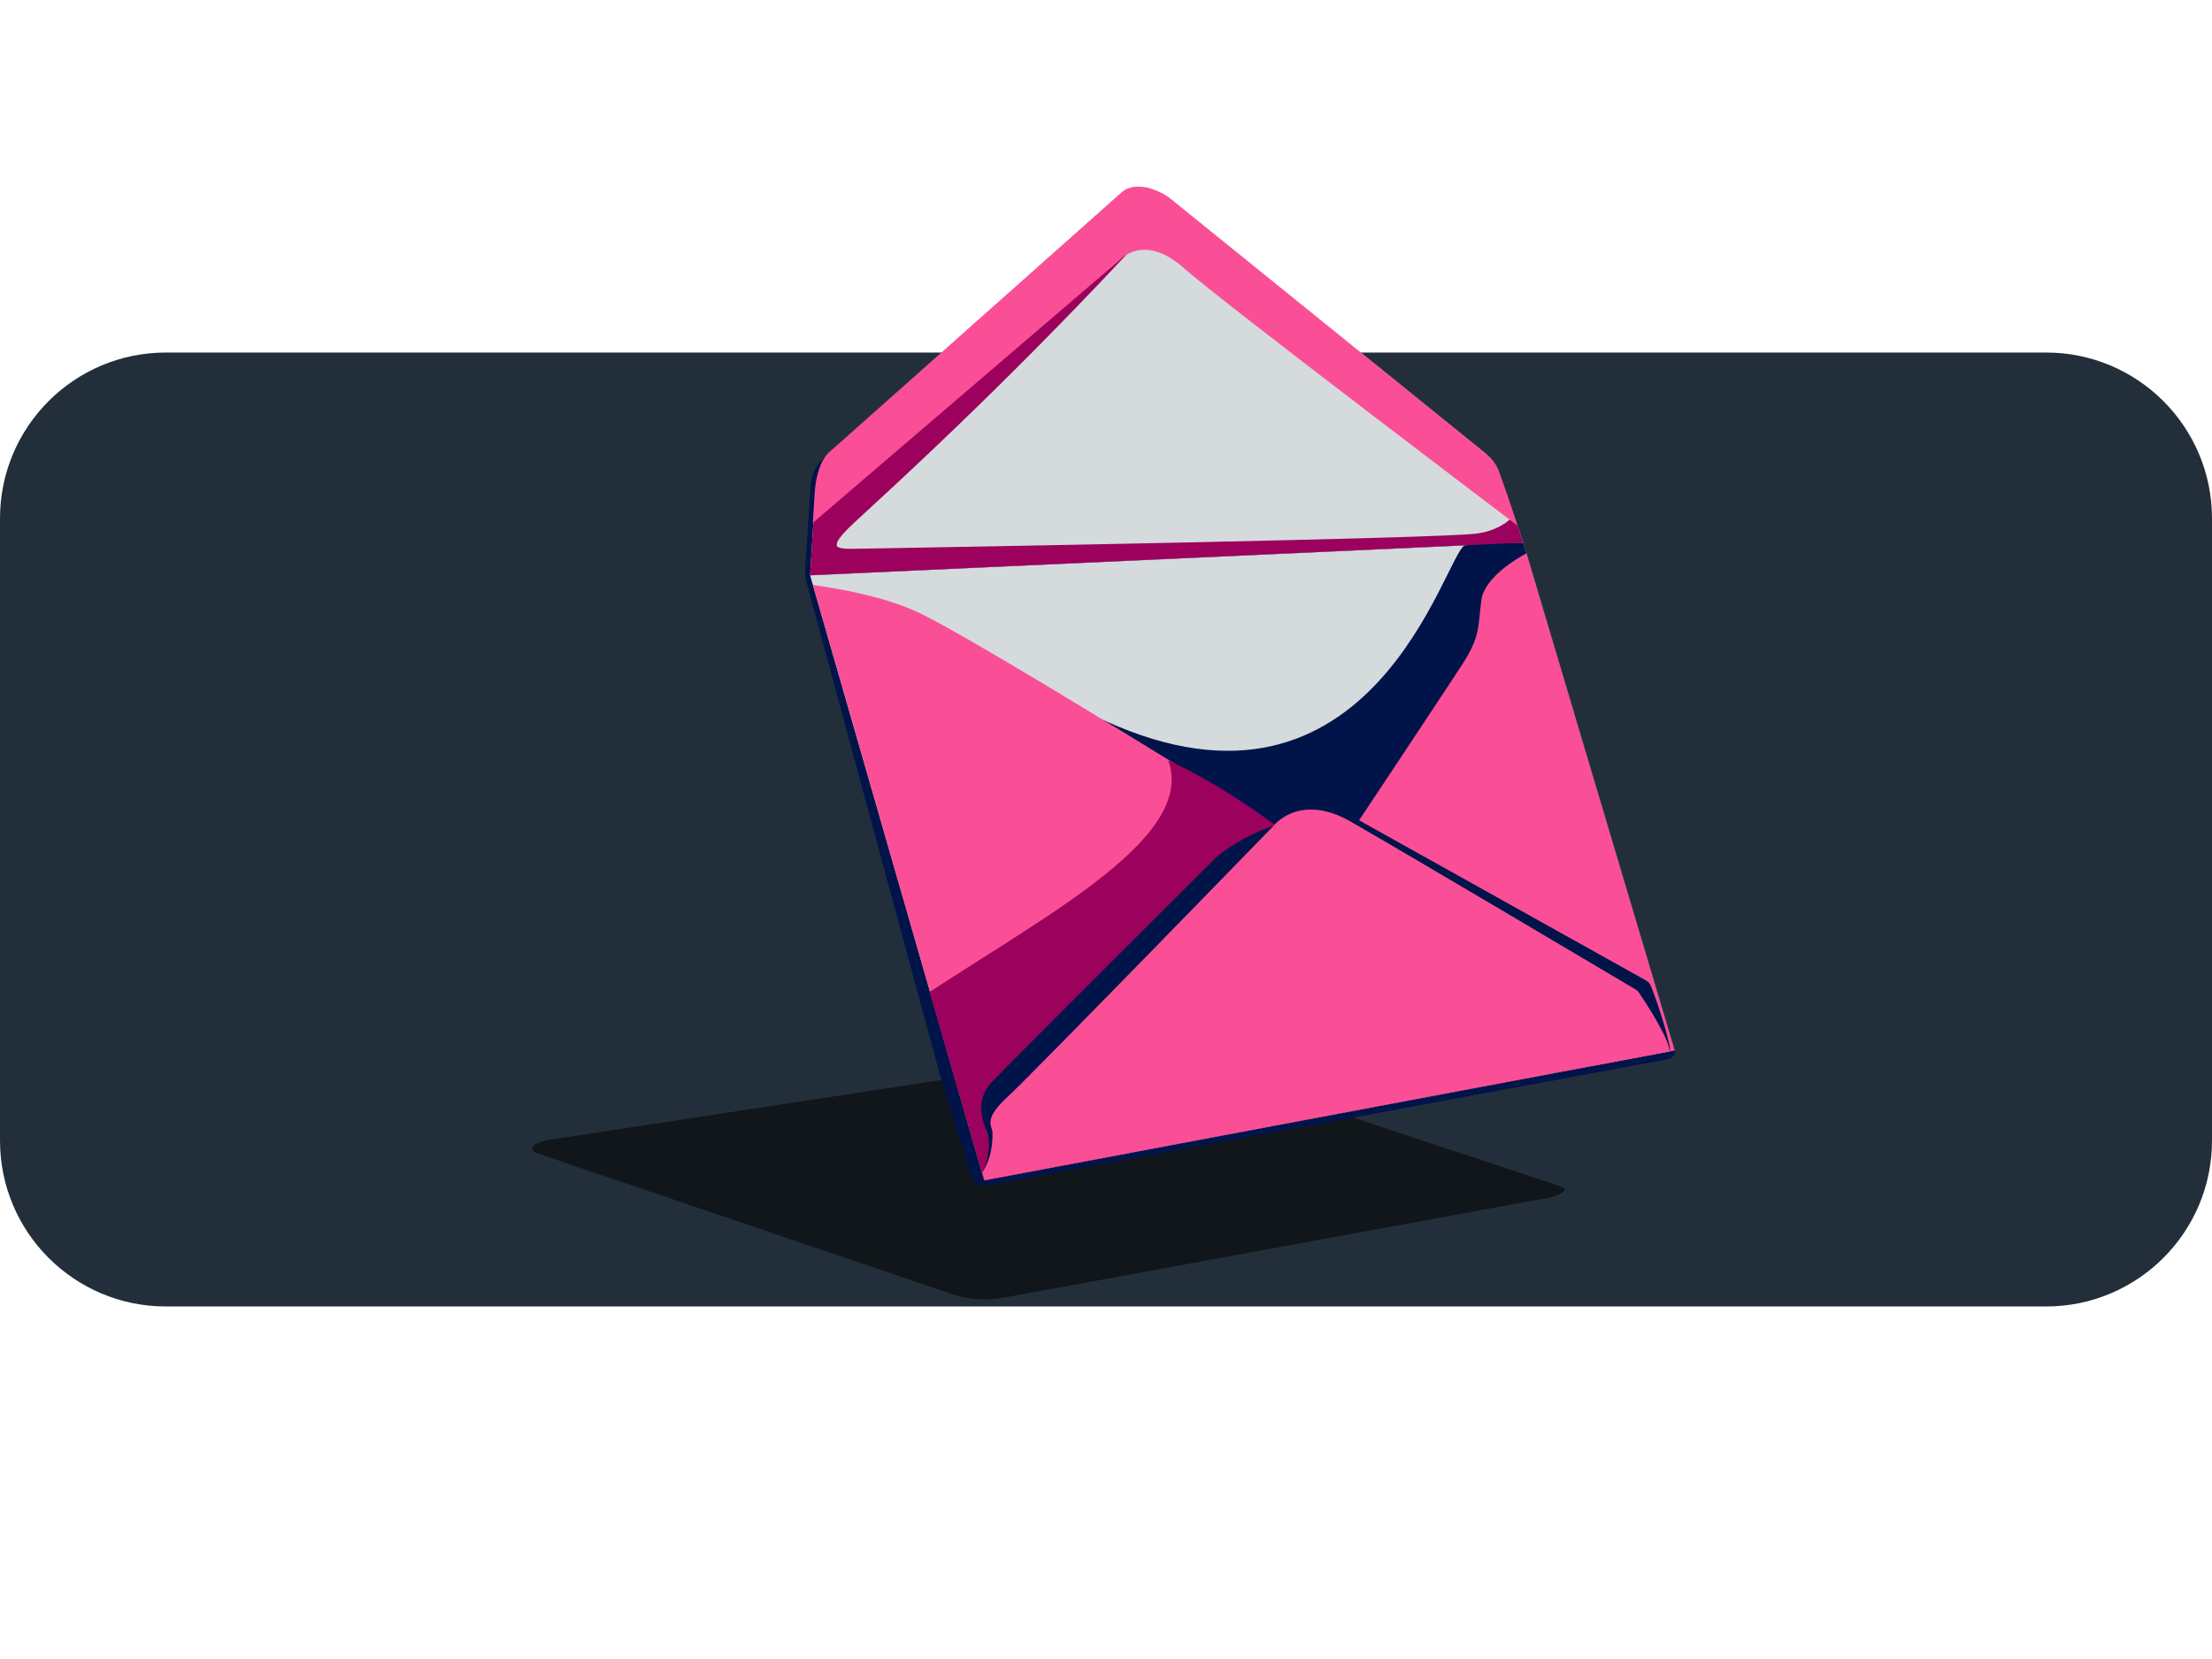
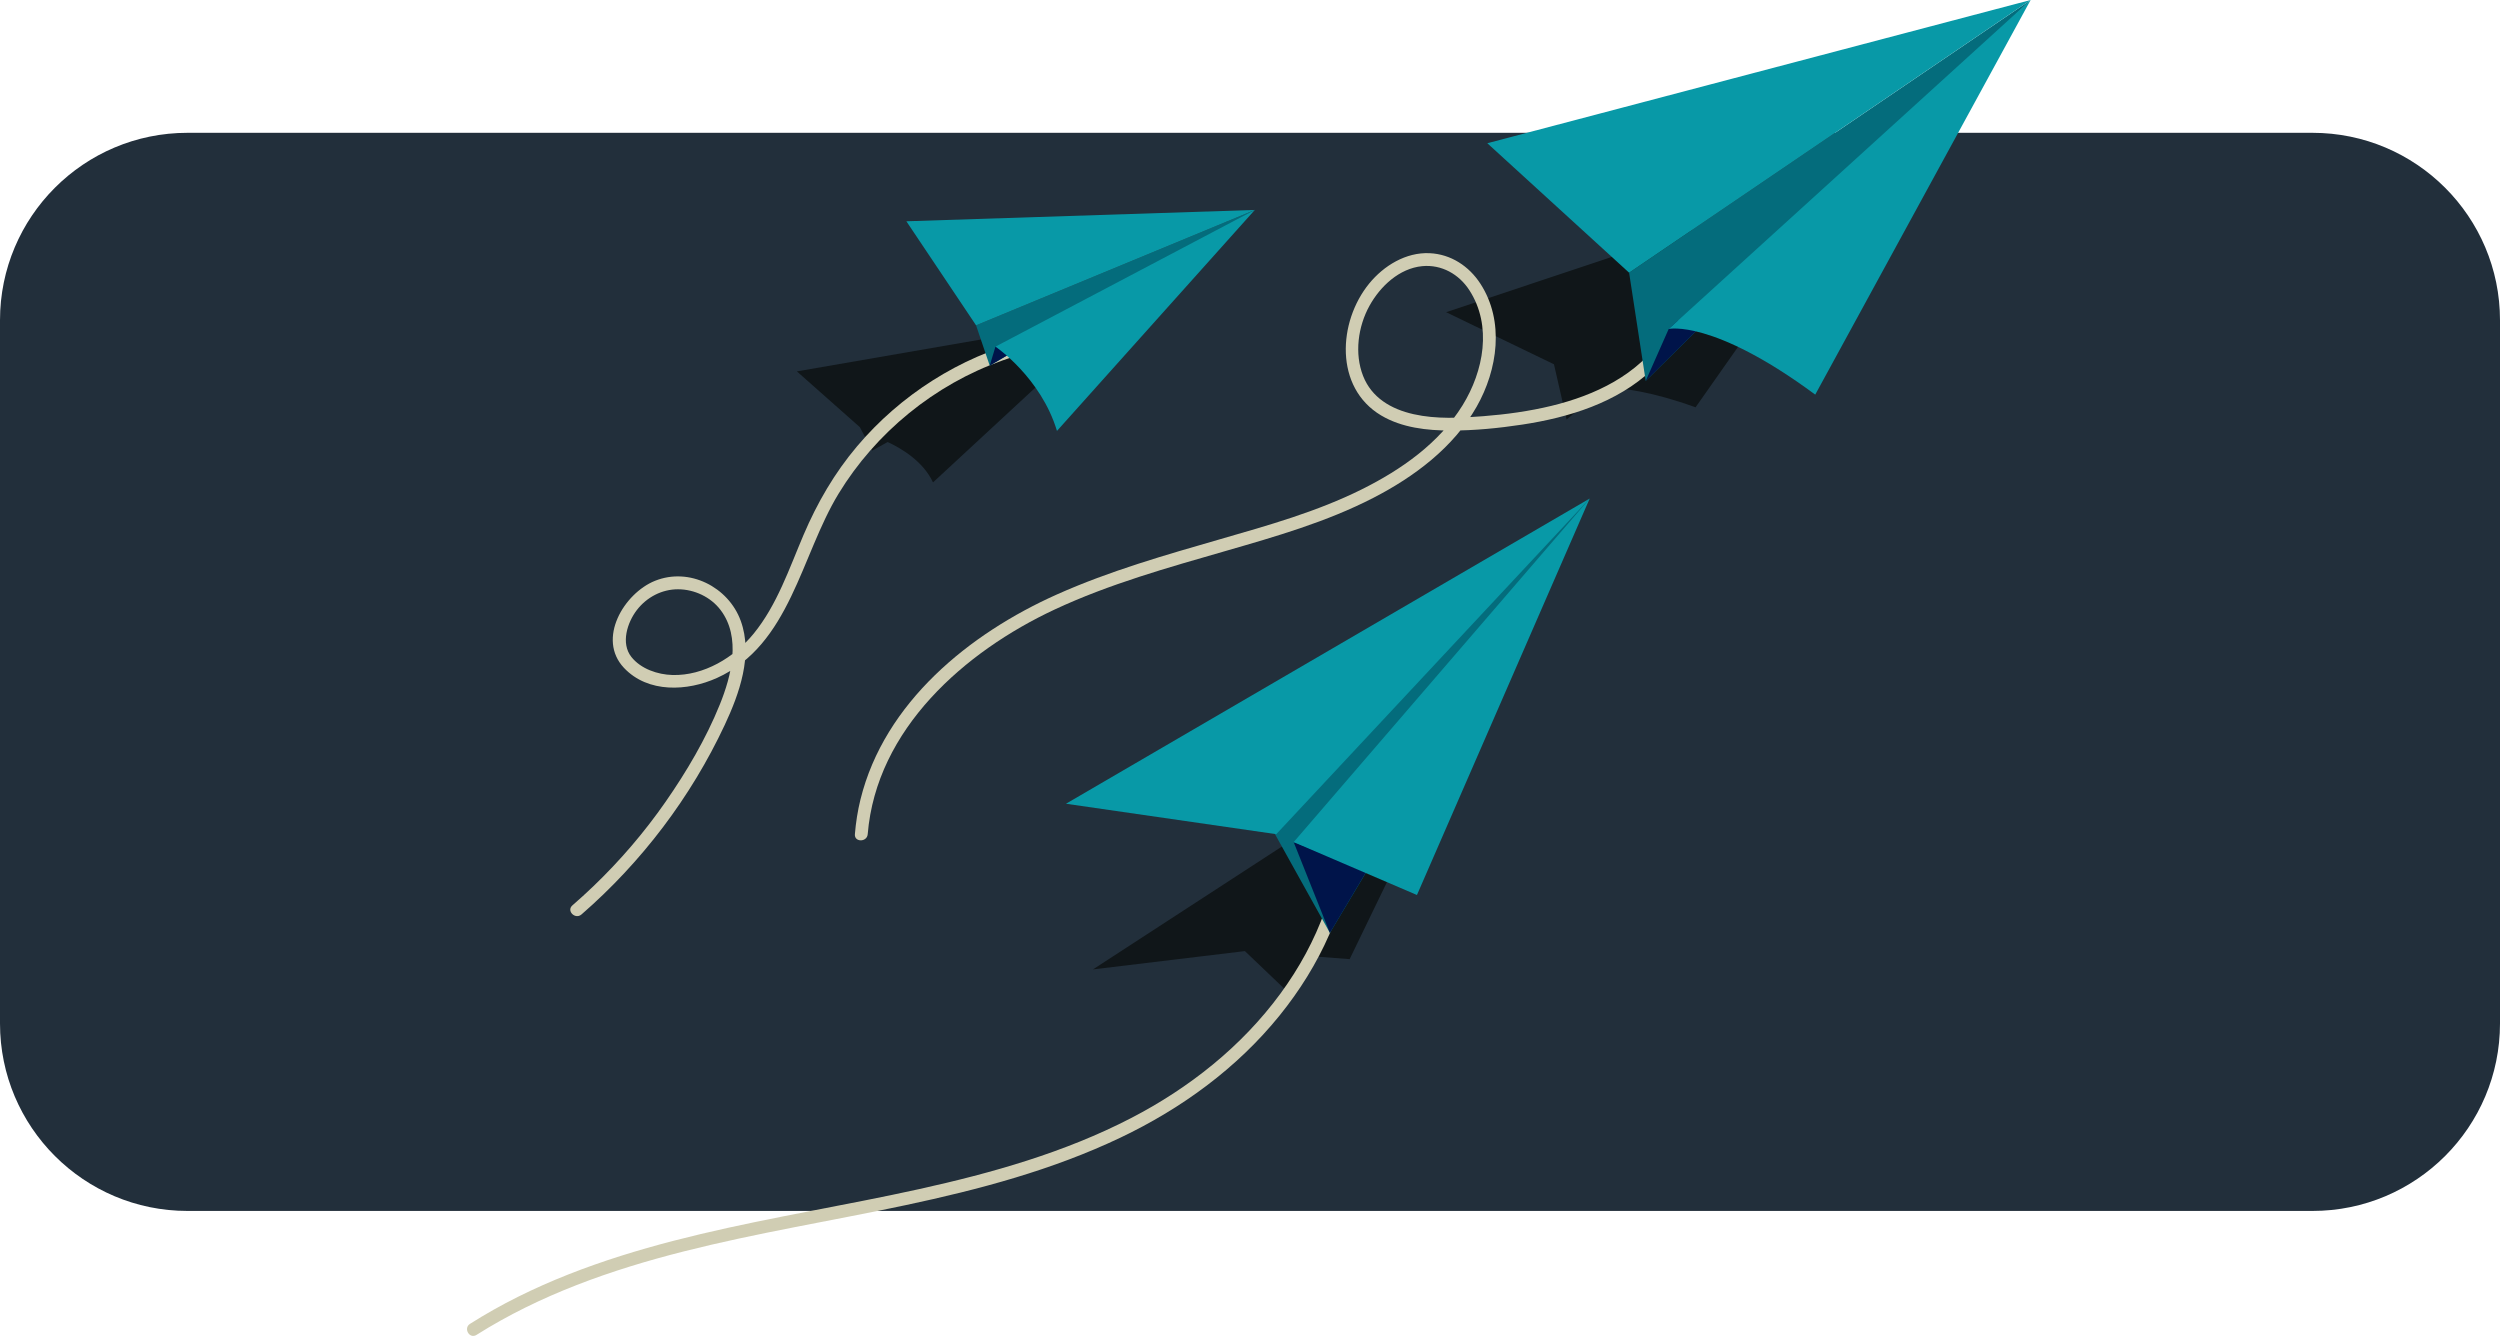
- <svg xmlns="http://www.w3.org/2000/svg" width="320" height="240" viewBox="0 0 320 240" fill="none">
-   <rect y="51" width="320" height="138" rx="24" fill="#222F3B" />
-   <path d="M226.053 171.731L166.013 151.771C165.883 151.731 165.753 151.711 165.623 151.741L80.603 164.721C76.783 165.161 76.423 166.231 77.583 166.791L137.733 187.211C140.083 188.011 142.583 188.201 145.023 187.761L222.653 173.521C226.183 173.051 226.893 172.001 226.053 171.731Z" fill="#101619" />
-   <path d="M241.362 153.193C242.032 153.073 242.442 152.393 242.242 151.743L227.812 103.323C227.812 103.323 227.792 103.243 227.772 103.203L222.792 86.724C222.792 86.724 222.772 86.663 222.762 86.633L220.702 79.803L217.182 69.734C217.112 69.543 217.022 69.353 216.932 69.174C216.932 69.174 216.932 69.153 216.932 69.144C216.832 68.933 216.722 68.734 216.602 68.543C216.572 68.493 216.542 68.454 216.512 68.403C216.402 68.234 216.292 68.073 216.162 67.913C216.092 67.814 216.002 67.724 215.922 67.633C215.822 67.523 215.732 67.403 215.622 67.293C215.422 67.084 215.202 66.883 214.972 66.704L168.232 29.373C168.232 29.373 167.692 28.994 166.872 28.613C166.602 28.483 166.292 28.363 165.962 28.253C164.982 27.913 163.802 27.703 162.672 28.003C162.302 28.104 161.932 28.253 161.582 28.483L138.742 48.834L126.942 59.343L119.222 66.224C118.172 67.163 117.482 68.444 117.292 69.844L116.482 82.243C116.432 82.944 116.502 83.633 116.692 84.314L135.892 155.213L140.542 170.233C140.822 171.143 141.742 171.703 142.682 171.523L241.362 153.213V153.193Z" fill="#00144A" />
-   <path d="M117.193 83.232L142.403 170.752L242.273 151.962L220.373 78.512L117.193 83.232Z" fill="#D5DADD" />
-   <path d="M162.523 27.612L119.993 66.002C119.083 66.822 118.493 67.912 118.293 69.152C118.113 70.292 117.913 71.672 117.863 72.472C117.763 74.172 117.193 83.222 117.193 83.222L220.373 78.502L216.933 68.512C216.543 67.372 215.783 66.312 214.763 65.492L169.023 28.502C169.023 28.502 165.263 25.832 162.513 27.612H162.523Z" fill="#D5DADD" />
-   <path d="M220.373 78.512C220.373 78.512 212.933 78.512 211.913 78.902C209.073 79.962 198.703 122.012 159.783 104.242C155.533 102.302 174.863 127.012 172.033 129.712C170.623 131.062 169.053 132.272 167.363 133.332C166.553 133.832 165.483 134.152 164.723 134.642C163.873 135.192 164.013 135.472 163.743 136.592C163.363 138.152 162.253 139.332 161.023 140.302C158.623 142.192 155.683 143.432 153.033 145.012C149.123 147.352 145.203 149.622 141.033 151.612C139.823 152.182 138.613 152.752 137.383 153.282L142.413 170.752L242.273 151.972C242.273 151.972 220.403 78.612 220.373 78.522V78.512Z" fill="#00144A" />
-   <path d="M216.923 68.532C216.853 68.342 216.763 68.162 216.683 67.972C216.443 68.732 216.003 69.382 215.183 69.822C214.503 70.192 219.158 74.992 218.378 75.192C216.933 76.432 215.183 76.975 213.643 77.186C208.413 77.899 139.369 79.121 123.313 79.397C120.526 79.445 121.084 78.745 121.084 78.745C121.084 78.745 120.684 78.284 123.614 75.576C129.426 70.205 144.341 56.701 162.913 36.882C162.163 34.842 135.163 61.282 133.033 60.282C131.593 59.602 130.123 58.792 128.623 58.202L119.993 65.992C119.713 66.242 119.483 66.502 119.263 66.802C118.553 67.792 118.233 68.772 118.083 70.522C117.983 71.262 117.893 71.972 117.863 72.472C117.763 74.172 117.193 83.222 117.193 83.222L220.373 78.502L216.933 68.512L216.923 68.532Z" fill="#9B015D" />
-   <path d="M142.404 170.753L163.614 166.763L185.264 119.963C185.264 119.963 140.884 92.233 132.554 88.463C127.884 86.353 121.934 85.223 117.604 84.633L142.383 170.753H142.404Z" fill="#FA4F96" />
-   <path d="M142.403 170.752L163.613 166.762L185.263 119.962C185.263 119.962 177.33 113.77 169 110C173 121 152 132 134.5 143.5L142.387 170.752H142.403Z" fill="#9B015D" />
-   <path d="M220.823 80.041C219.243 80.901 214.693 83.631 214.293 86.871C213.803 90.811 214.123 92.121 211.533 96.131C208.943 100.131 193.443 123.441 193.443 123.441L230.043 154.261L242.263 151.961L220.823 80.031V80.041Z" fill="#FA4F96" />
-   <path d="M214.753 65.463L169.023 28.502C169.023 28.502 165.263 25.832 162.513 27.612L119.944 65.432C118.616 66.628 117.998 69.125 117.867 71.182L117.594 75.628L161.913 37.682C161.913 37.682 165.363 33.582 171.213 38.742C177.063 43.902 219.521 76.029 219.521 76.029L218.147 71.885L216.753 67.953C216.32 66.944 215.583 66.133 214.753 65.463Z" fill="#FA4F96" />
-   <path d="M241.583 151.671C241.212 149.257 239.381 143.848 238.716 142.406C238.556 142.166 238.336 141.956 238.086 141.816L195.879 118.257C183.919 116.777 175.932 124.048 175.932 124.048C175.932 124.048 147.795 152.025 143.8 156.228C140.93 158.868 142.159 162.111 142.529 163.071C142.649 163.371 142.775 163.612 142.869 163.944C143.341 165.595 142.854 168.491 142.094 169.651L142.413 170.751L241.573 152.021V151.671H241.583Z" fill="#00144A" />
-   <path d="M241.532 152.091C241.472 150.231 238.092 145.071 237.152 143.671C236.992 143.431 236.792 143.241 236.552 143.101C232.922 140.951 203.102 123.261 195.382 118.851C187.946 114.603 184.232 119.481 184.232 119.481C184.232 119.481 149.332 155.391 145.732 158.711C142.902 161.321 143.206 162.357 143.412 163.131C143.494 163.437 143.562 163.561 143.572 163.791C143.672 166.571 142.852 168.491 142.082 169.661L142.392 170.751L241.522 152.111H241.532V152.091Z" fill="#FA4F96" />
+ <svg xmlns="http://www.w3.org/2000/svg" width="320" height="171" viewBox="0 0 320 171" fill="none">
+   <rect y="17" width="320" height="138" rx="24" fill="#222F3B" />
+   <path d="M238.001 22.308L185.102 39.961L198.908 46.63L200.524 53.7L205.401 49.615C207.67 49.643 211.465 50.121 217.03 52.138L238.001 22.308Z" fill="#101619" />
+   <path d="M102 47.538L110.064 54.68L111.643 57.678L113.615 56.578C115.296 57.351 118.153 59.006 119.425 61.748L142.315 40.552L102 47.537V47.538Z" fill="#101619" />
+   <path d="M159.347 121.74L164.879 127.021L167.918 122.4L172.755 122.77L186.929 93.5L139.897 124.084L159.347 121.74Z" fill="#101619" />
+   <path d="M212.886 43.092C209.642 48.005 204.157 50.597 198.594 51.947C195.722 52.645 192.786 53.042 189.84 53.275C186.896 53.506 183.852 53.669 180.947 53.018C178.043 52.368 175.564 50.892 174.476 48.121C173.349 45.249 173.827 41.785 175.301 39.126C176.671 36.652 179.109 34.348 182.045 34.068C184.519 33.832 186.753 35.096 188.079 37.147C191.027 41.705 189.901 47.508 187.21 51.876C184.215 56.736 179.353 60.121 174.326 62.628C168.578 65.493 162.373 67.23 156.226 69.005C149.146 71.048 142.034 73.077 135.29 76.088C124.085 81.094 113.22 89.896 110.144 102.316C109.781 103.78 109.55 105.274 109.426 106.777C109.339 107.83 110.98 107.824 111.067 106.777C112.171 93.312 123.48 83.4 134.99 78.021C142.001 74.745 149.489 72.658 156.901 70.519C163.331 68.662 169.802 66.808 175.777 63.731C181.033 61.022 186.042 57.284 189.009 52.062C191.704 47.319 192.604 41.125 189.496 36.322C188.039 34.068 185.714 32.535 182.996 32.408C179.962 32.267 177.123 34.007 175.255 36.295C171.254 41.195 170.788 49.602 176.782 53.174C179.43 54.752 182.658 55.108 185.682 55.111C188.746 55.112 191.836 54.806 194.863 54.346C200.817 53.439 206.977 51.55 211.454 47.334C212.536 46.316 213.484 45.163 214.301 43.924C214.884 43.041 213.465 42.218 212.884 43.096L212.886 43.092Z" fill="#D0CDB3" />
+   <path d="M171.604 104.739C171.731 112.889 168.676 120.661 163.901 127.175C158.929 133.956 152.213 139.267 144.778 143.115C136.265 147.521 126.967 150.144 117.646 152.206C108.324 154.268 98.941 155.761 89.677 157.962C80.51 160.14 71.408 163.018 63.163 167.657C62.147 168.229 61.146 168.829 60.161 169.452C59.27 170.014 60.093 171.435 60.989 170.869C69.117 165.732 78.24 162.534 87.517 160.183C96.898 157.805 106.461 156.27 115.92 154.259C125.331 152.257 134.712 149.769 143.427 145.614C151.226 141.897 158.328 136.736 163.782 129.992C168.905 123.657 172.521 116.033 173.152 107.839C173.232 106.808 173.258 105.772 173.243 104.739C173.228 103.705 171.585 103.68 171.601 104.739H171.604Z" fill="#D0CDB3" />
+   <path d="M74.427 117.053C82.127 110.357 88.431 102.049 92.76 92.806C94.631 88.812 96.413 83.847 94.814 79.464C93.233 75.129 88.23 72.578 83.839 74.345C79.877 75.94 76.372 81.778 79.869 85.489C82.944 88.751 87.994 88.486 91.767 86.78C101.139 82.542 102.497 71.144 107.336 63.194C112.104 55.361 119.647 49.213 128.293 46.148C129.375 45.764 130.474 45.431 131.585 45.14C132.606 44.873 132.173 43.29 131.148 43.558C122.828 45.731 115.248 50.562 109.703 57.129C106.815 60.548 104.606 64.359 102.854 68.469C101.014 72.783 99.465 77.436 96.46 81.119C93.983 84.156 90.089 86.51 86.076 86.401C84.184 86.35 82.026 85.62 80.816 84.088C79.435 82.339 80.295 79.675 81.519 78.083C82.78 76.444 84.725 75.417 86.803 75.428C88.883 75.439 90.966 76.41 92.231 78.077C94.883 81.573 93.63 86.489 92.133 90.189C90.361 94.569 87.894 98.748 85.202 102.62C82.481 106.533 79.365 110.169 75.923 113.467C75.057 114.297 74.17 115.103 73.264 115.891C72.466 116.586 73.631 117.742 74.425 117.052L74.427 117.053Z" fill="#D0CDB3" />
+   <path d="M210.65 48.758L208.526 34.907L259.92 0L210.65 48.758Z" fill="#046C7C" />
+   <path d="M213.594 42.108L210.65 48.757L217.062 42.413L217.823 41.652L214.775 41.036L213.594 42.108Z" fill="#00144A" />
+   <path d="M190.376 18.334L208.526 34.907L259.92 0L190.376 18.334Z" fill="#0899A7" />
+   <path d="M213.594 42.109C213.594 42.109 219.237 40.816 232.35 50.512L259.92 0L213.594 42.109Z" fill="#0899A7" />
+   <path d="M126.683 46.799L124.936 41.642L160.615 26.873L126.683 46.799Z" fill="#046C7C" />
+   <path d="M116.015 28.324L124.936 41.642L160.615 26.873L116.015 28.324Z" fill="#0899A7" />
+   <path d="M127.421 44.368L126.683 46.8L129.385 45.217L127.421 44.368Z" fill="#00144A" />
+   <path d="M127.421 44.368C127.421 44.368 133.233 48.314 135.292 55.157L160.615 26.873L127.421 44.368Z" fill="#0899A7" />
+   <path d="M162.231 105.03L170.224 119.409L203.48 63.813L162.231 105.03Z" fill="#046C7C" />
+   <path d="M136.445 102.879L163.363 106.775L203.48 63.813L136.445 102.879Z" fill="#0899A7" />
+   <path d="M165.589 107.789L170.224 119.41L174.968 111.447L165.589 107.789Z" fill="#00144A" />
+   <path d="M165.589 107.788L181.369 114.561L203.48 63.813L165.589 107.788Z" fill="#0899A7" />
</svg>
